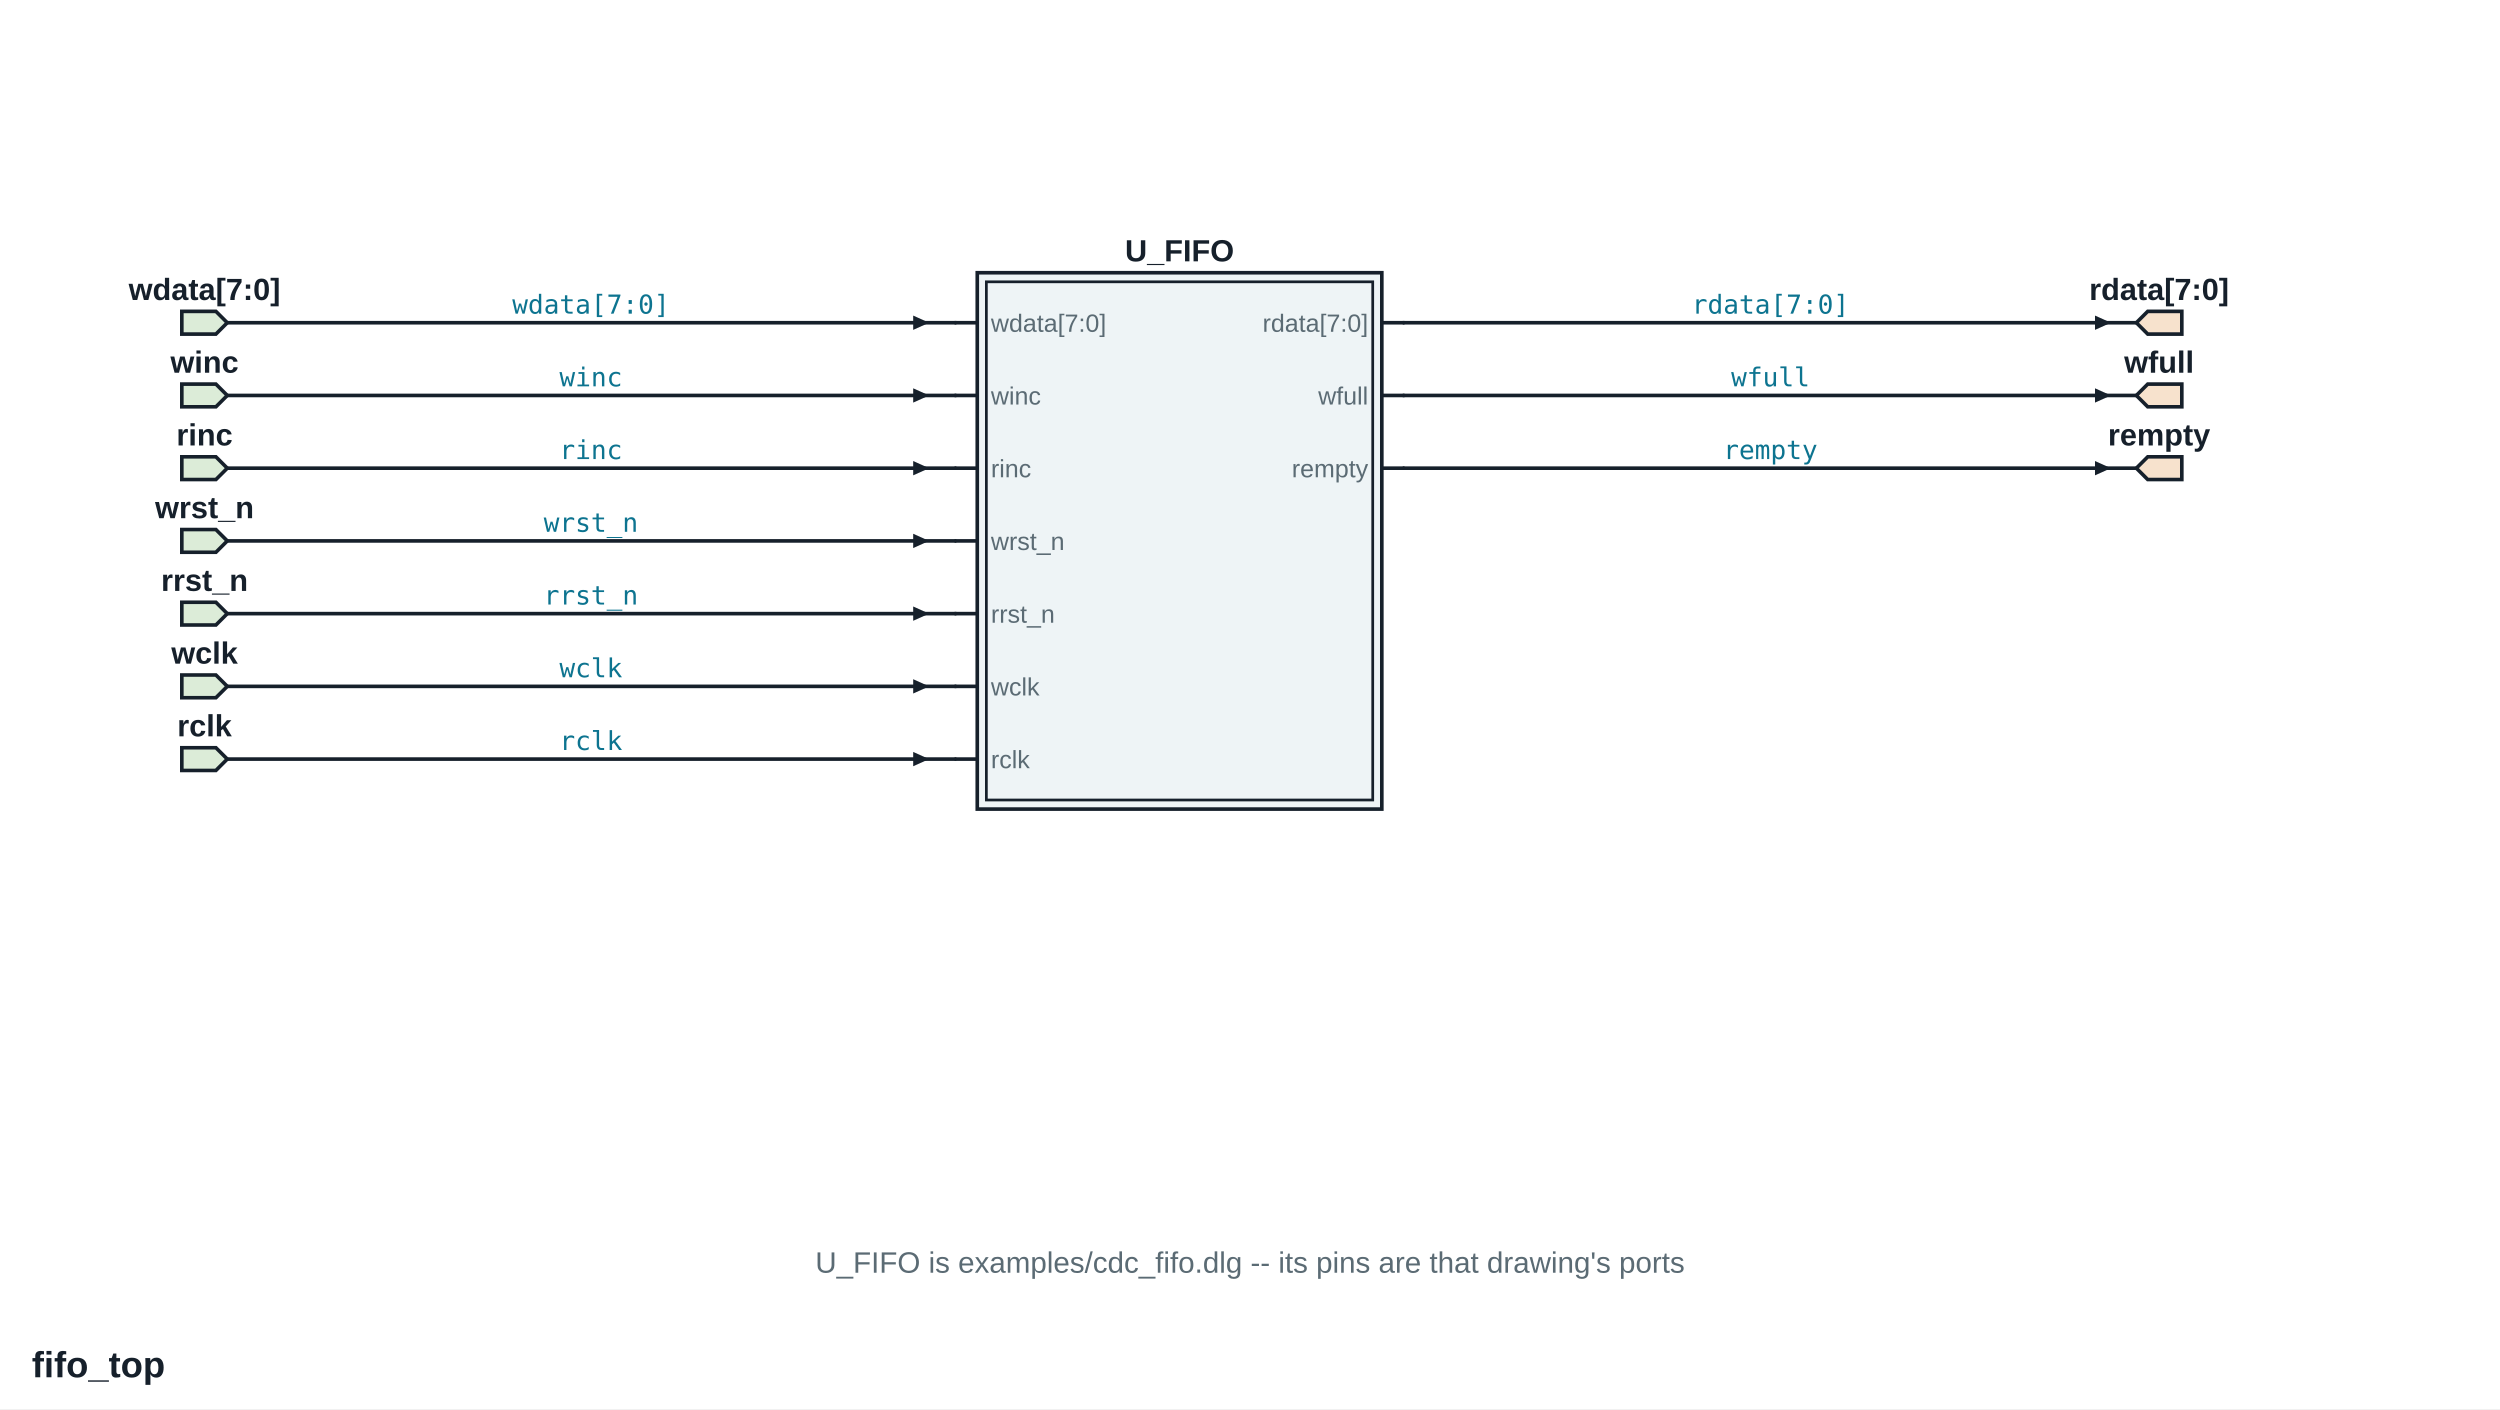
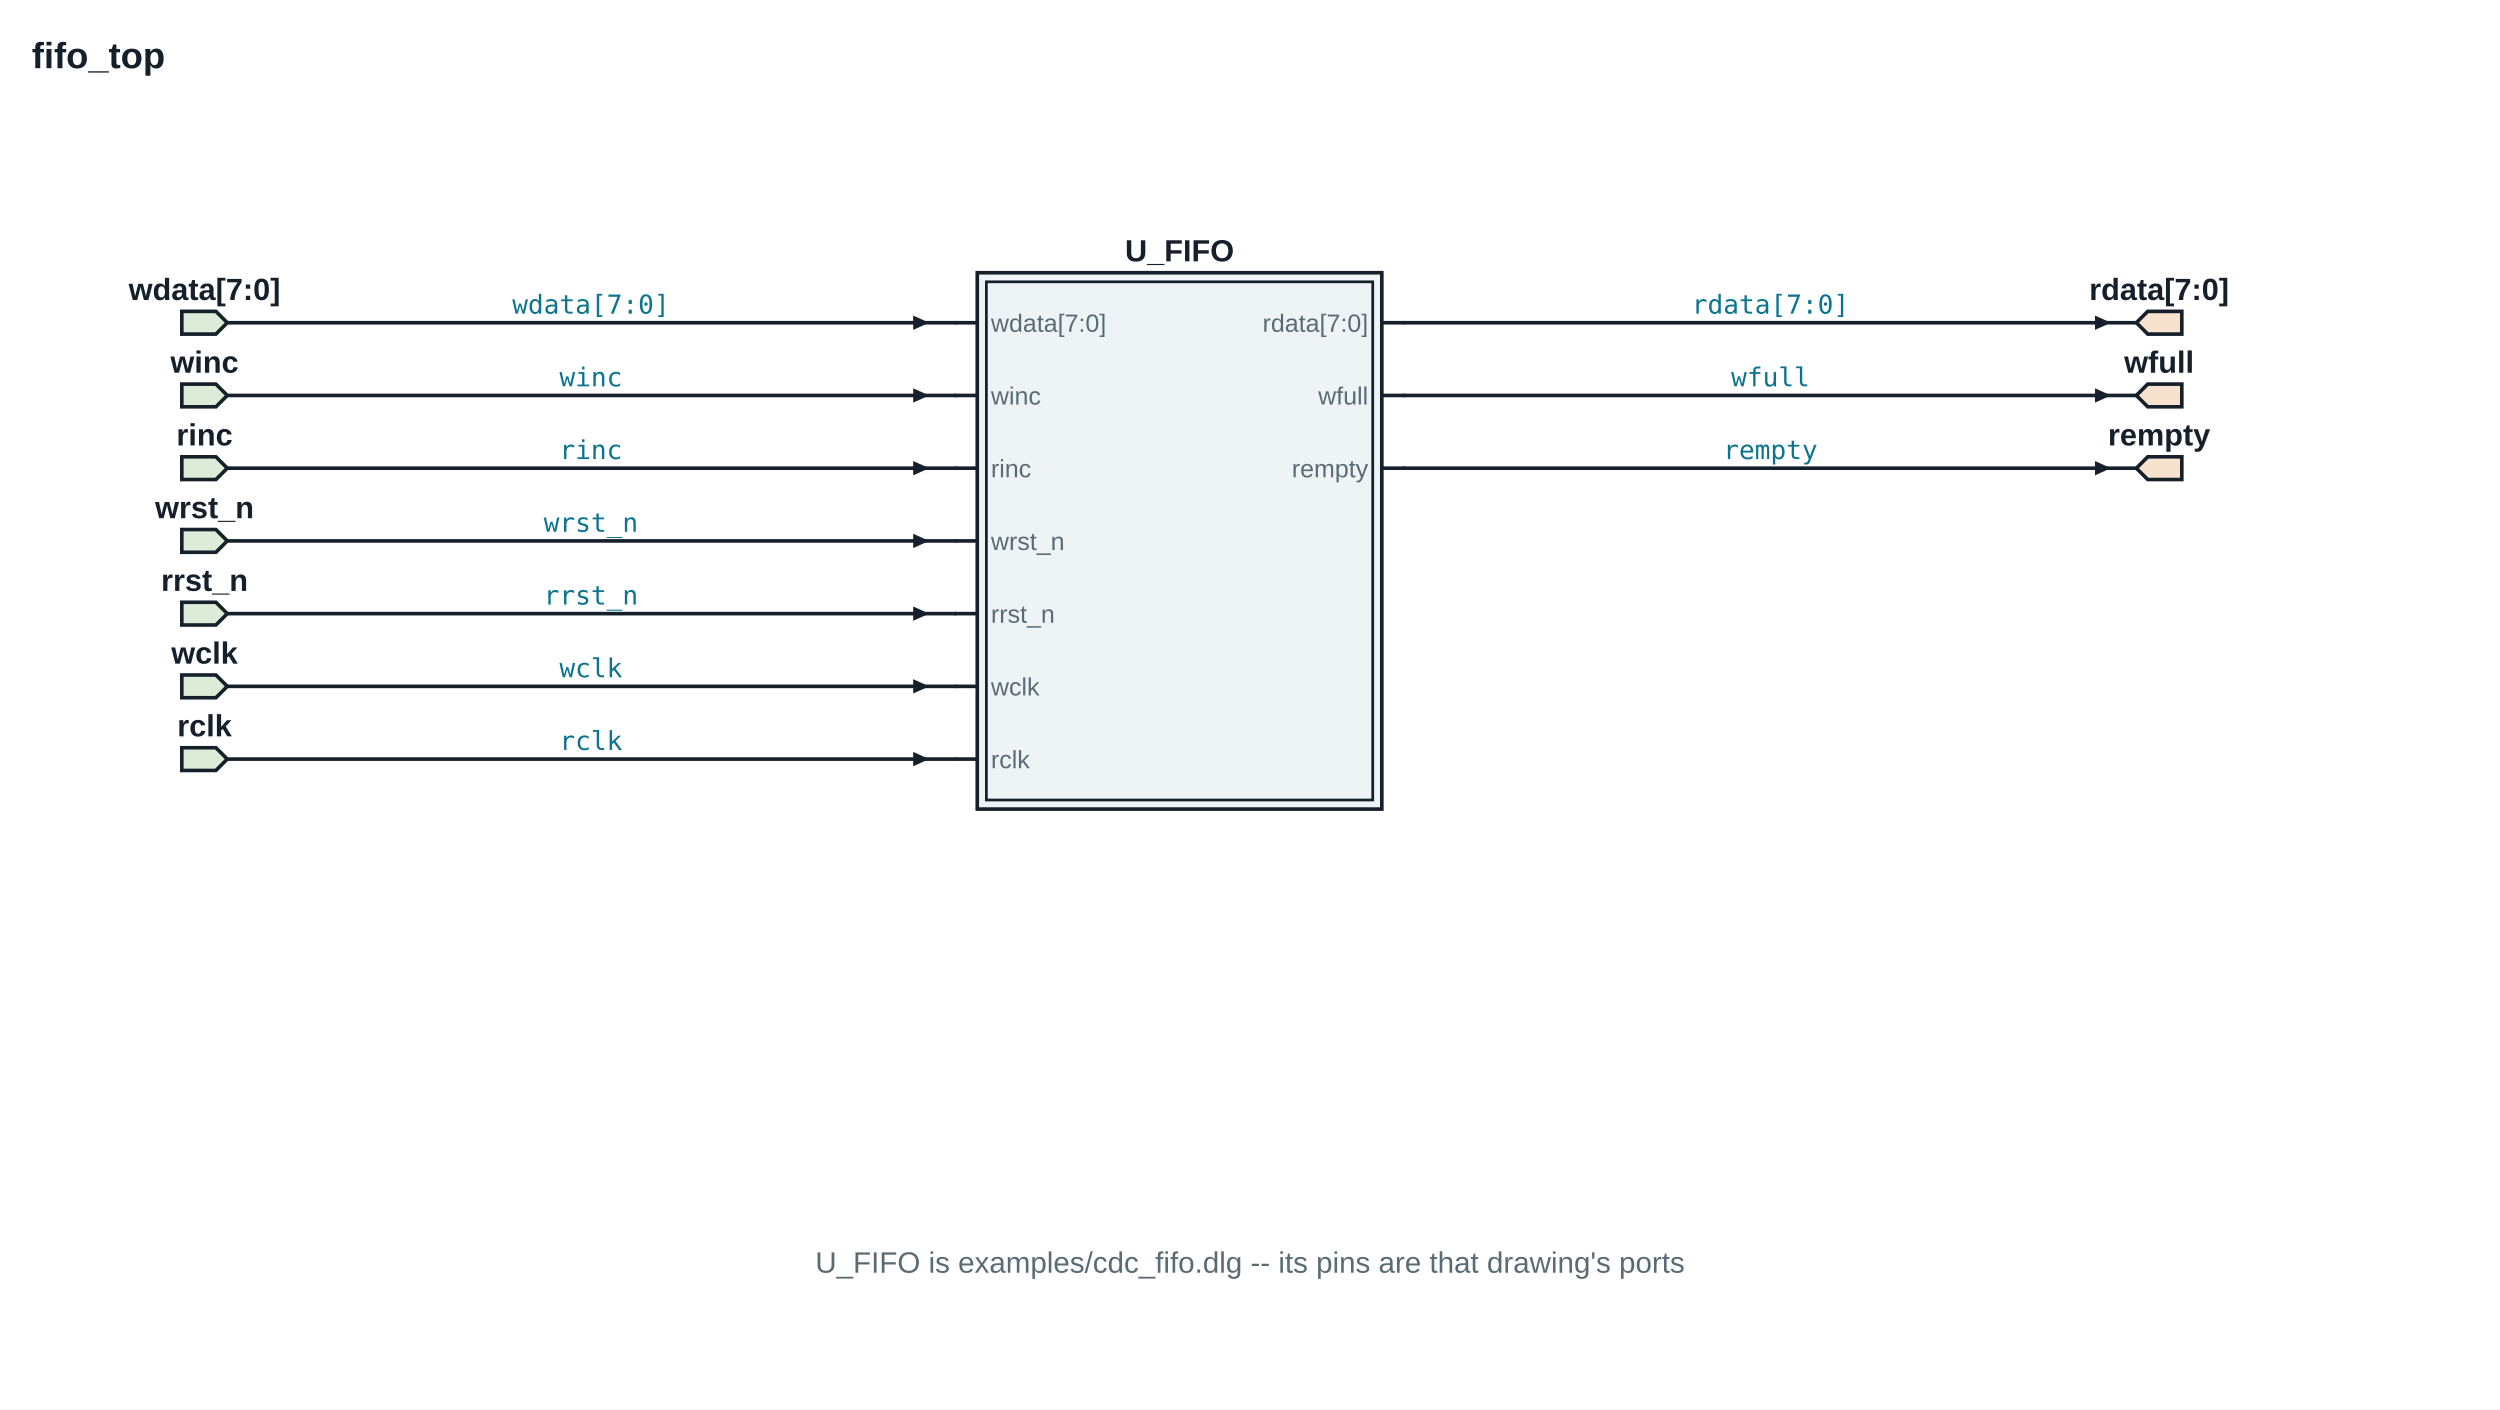
<svg xmlns="http://www.w3.org/2000/svg" width="1100" height="620" viewBox="0 0 1100 620" font-family="'IBM Plex Sans','IBM Plex Sans Text',Arial,Helvetica,sans-serif">
  <rect x="0" y="0" width="1100" height="620" fill="#ffffff" />
  <g class="dl-shapes">
    <text x="550" y="560" text-anchor="middle" font-family="'IBM Plex Sans','IBM Plex Sans Text',Arial,Helvetica,sans-serif" font-size="13" fill="#5b6b74">U_FIFO is examples/cdc_fifo.dlg -- its pins are that drawing's ports</text>
  </g>
  <g class="dl-nets">
    <path class="dl-net" data-id="n1" d="M100 142 L420 142" fill="none" stroke="#16202b" stroke-width="1.6" stroke-linejoin="miter" stroke-linecap="square" />
    <path class="dl-net" data-id="n2" d="M100 174 L420 174" fill="none" stroke="#16202b" stroke-width="1.6" stroke-linejoin="miter" stroke-linecap="square" />
    <path class="dl-net" data-id="n3" d="M100 206 L420 206" fill="none" stroke="#16202b" stroke-width="1.6" stroke-linejoin="miter" stroke-linecap="square" />
    <path class="dl-net" data-id="n4" d="M100 238 L420 238" fill="none" stroke="#16202b" stroke-width="1.6" stroke-linejoin="miter" stroke-linecap="square" />
    <path class="dl-net" data-id="n5" d="M100 270 L420 270" fill="none" stroke="#16202b" stroke-width="1.6" stroke-linejoin="miter" stroke-linecap="square" />
    <path class="dl-net" data-id="n6" d="M100 302 L420 302" fill="none" stroke="#16202b" stroke-width="1.6" stroke-linejoin="miter" stroke-linecap="square" />
    <path class="dl-net" data-id="n7" d="M100 334 L420 334" fill="none" stroke="#16202b" stroke-width="1.6" stroke-linejoin="miter" stroke-linecap="square" />
    <path class="dl-net" data-id="n8" d="M618 142 L940 142" fill="none" stroke="#16202b" stroke-width="1.6" stroke-linejoin="miter" stroke-linecap="square" />
    <path class="dl-net" data-id="n9" d="M618 174 L940 174" fill="none" stroke="#16202b" stroke-width="1.6" stroke-linejoin="miter" stroke-linecap="square" />
    <path class="dl-net" data-id="n10" d="M618 206 L940 206" fill="none" stroke="#16202b" stroke-width="1.6" stroke-linejoin="miter" stroke-linecap="square" />
    <text x="260" y="138" text-anchor="middle" font-family="'IBM Plex Mono','DejaVu Sans Mono','Courier New',monospace" font-size="11.5" fill="#0d7490">wdata[7:0]</text>
    <text x="260" y="170" text-anchor="middle" font-family="'IBM Plex Mono','DejaVu Sans Mono','Courier New',monospace" font-size="11.5" fill="#0d7490">winc</text>
    <text x="260" y="202" text-anchor="middle" font-family="'IBM Plex Mono','DejaVu Sans Mono','Courier New',monospace" font-size="11.5" fill="#0d7490">rinc</text>
    <text x="260" y="234" text-anchor="middle" font-family="'IBM Plex Mono','DejaVu Sans Mono','Courier New',monospace" font-size="11.5" fill="#0d7490">wrst_n</text>
    <text x="260" y="266" text-anchor="middle" font-family="'IBM Plex Mono','DejaVu Sans Mono','Courier New',monospace" font-size="11.5" fill="#0d7490">rrst_n</text>
    <text x="260" y="298" text-anchor="middle" font-family="'IBM Plex Mono','DejaVu Sans Mono','Courier New',monospace" font-size="11.5" fill="#0d7490">wclk</text>
    <text x="260" y="330" text-anchor="middle" font-family="'IBM Plex Mono','DejaVu Sans Mono','Courier New',monospace" font-size="11.5" fill="#0d7490">rclk</text>
    <text x="779" y="138" text-anchor="middle" font-family="'IBM Plex Mono','DejaVu Sans Mono','Courier New',monospace" font-size="11.5" fill="#0d7490">rdata[7:0]</text>
    <text x="779" y="170" text-anchor="middle" font-family="'IBM Plex Mono','DejaVu Sans Mono','Courier New',monospace" font-size="11.5" fill="#0d7490">wfull</text>
    <text x="779" y="202" text-anchor="middle" font-family="'IBM Plex Mono','DejaVu Sans Mono','Courier New',monospace" font-size="11.5" fill="#0d7490">rempty</text>
    <polygon points="408.8,142 401.8,145.15 401.8,138.85" fill="#16202b" />
    <polygon points="408.8,174 401.8,177.15 401.8,170.85" fill="#16202b" />
    <polygon points="408.8,206 401.8,209.15 401.8,202.85" fill="#16202b" />
    <polygon points="408.8,238 401.8,241.15 401.8,234.85" fill="#16202b" />
    <polygon points="408.8,270 401.8,273.15 401.8,266.85" fill="#16202b" />
    <polygon points="408.8,302 401.8,305.15 401.8,298.85" fill="#16202b" />
    <polygon points="408.8,334 401.8,337.15 401.8,330.85" fill="#16202b" />
    <polygon points="928.8,142 921.8,145.15 921.8,138.85" fill="#16202b" />
    <polygon points="928.8,174 921.8,177.15 921.8,170.85" fill="#16202b" />
    <polygon points="928.8,206 921.8,209.15 921.8,202.85" fill="#16202b" />
  </g>
  <g class="dl-cells">
    <g class="dl-cell" data-id="u_fifo" data-type="sheet" transform="matrix(1,0,0,1,420,120)">
      <rect x="10" y="0" width="178" height="236" fill="#eef4f6" stroke="#16202b" stroke-width="1.6" />
      <rect x="14" y="4" width="170" height="228" fill="none" stroke="#16202b" stroke-width="1.2" />
      <line x1="0" y1="22" x2="10" y2="22" stroke="#16202b" stroke-width="1.6" />
      <line x1="0" y1="54" x2="10" y2="54" stroke="#16202b" stroke-width="1.6" />
      <line x1="0" y1="86" x2="10" y2="86" stroke="#16202b" stroke-width="1.6" />
      <line x1="0" y1="118" x2="10" y2="118" stroke="#16202b" stroke-width="1.6" />
      <line x1="0" y1="150" x2="10" y2="150" stroke="#16202b" stroke-width="1.6" />
      <line x1="0" y1="182" x2="10" y2="182" stroke="#16202b" stroke-width="1.6" />
      <line x1="0" y1="214" x2="10" y2="214" stroke="#16202b" stroke-width="1.6" />
      <line x1="198" y1="22" x2="188" y2="22" stroke="#16202b" stroke-width="1.6" />
      <line x1="198" y1="54" x2="188" y2="54" stroke="#16202b" stroke-width="1.6" />
      <line x1="198" y1="86" x2="188" y2="86" stroke="#16202b" stroke-width="1.6" />
    </g>
    <text x="436" y="146" text-anchor="start" font-family="'IBM Plex Sans','IBM Plex Sans Text',Arial,Helvetica,sans-serif" font-size="11" fill="#5b6b74">wdata[7:0]</text>
    <text x="436" y="178" text-anchor="start" font-family="'IBM Plex Sans','IBM Plex Sans Text',Arial,Helvetica,sans-serif" font-size="11" fill="#5b6b74">winc</text>
    <text x="436" y="210" text-anchor="start" font-family="'IBM Plex Sans','IBM Plex Sans Text',Arial,Helvetica,sans-serif" font-size="11" fill="#5b6b74">rinc</text>
    <text x="436" y="242" text-anchor="start" font-family="'IBM Plex Sans','IBM Plex Sans Text',Arial,Helvetica,sans-serif" font-size="11" fill="#5b6b74">wrst_n</text>
    <text x="436" y="274" text-anchor="start" font-family="'IBM Plex Sans','IBM Plex Sans Text',Arial,Helvetica,sans-serif" font-size="11" fill="#5b6b74">rrst_n</text>
    <text x="436" y="306" text-anchor="start" font-family="'IBM Plex Sans','IBM Plex Sans Text',Arial,Helvetica,sans-serif" font-size="11" fill="#5b6b74">wclk</text>
    <text x="436" y="338" text-anchor="start" font-family="'IBM Plex Sans','IBM Plex Sans Text',Arial,Helvetica,sans-serif" font-size="11" fill="#5b6b74">rclk</text>
    <text x="602" y="146" text-anchor="end" font-family="'IBM Plex Sans','IBM Plex Sans Text',Arial,Helvetica,sans-serif" font-size="11" fill="#5b6b74">rdata[7:0]</text>
    <text x="602" y="178" text-anchor="end" font-family="'IBM Plex Sans','IBM Plex Sans Text',Arial,Helvetica,sans-serif" font-size="11" fill="#5b6b74">wfull</text>
    <text x="602" y="210" text-anchor="end" font-family="'IBM Plex Sans','IBM Plex Sans Text',Arial,Helvetica,sans-serif" font-size="11" fill="#5b6b74">rempty</text>
    <text x="519" y="115" text-anchor="middle" font-family="'IBM Plex Sans','IBM Plex Sans Text',Arial,Helvetica,sans-serif" font-size="13.5" font-weight="600" fill="#16202b">U_FIFO</text>
    <g class="dl-cell" data-id="p1" data-type="port_in" transform="matrix(1,0,0,1,80,137)">
      <path d="M0 0 H15 L20 5 L15 10 H0 Z" fill="#dcecd8" stroke="#16202b" stroke-width="1.6" />
    </g>
    <text x="90" y="132" text-anchor="middle" font-family="'IBM Plex Sans','IBM Plex Sans Text',Arial,Helvetica,sans-serif" font-size="13.5" font-weight="600" fill="#16202b">wdata[7:0]</text>
    <g class="dl-cell" data-id="p2" data-type="port_in" transform="matrix(1,0,0,1,80,169)">
      <path d="M0 0 H15 L20 5 L15 10 H0 Z" fill="#dcecd8" stroke="#16202b" stroke-width="1.6" />
    </g>
    <text x="90" y="164" text-anchor="middle" font-family="'IBM Plex Sans','IBM Plex Sans Text',Arial,Helvetica,sans-serif" font-size="13.5" font-weight="600" fill="#16202b">winc</text>
    <g class="dl-cell" data-id="p3" data-type="port_in" transform="matrix(1,0,0,1,80,201)">
      <path d="M0 0 H15 L20 5 L15 10 H0 Z" fill="#dcecd8" stroke="#16202b" stroke-width="1.6" />
    </g>
    <text x="90" y="196" text-anchor="middle" font-family="'IBM Plex Sans','IBM Plex Sans Text',Arial,Helvetica,sans-serif" font-size="13.5" font-weight="600" fill="#16202b">rinc</text>
    <g class="dl-cell" data-id="p4" data-type="port_in" transform="matrix(1,0,0,1,80,233)">
      <path d="M0 0 H15 L20 5 L15 10 H0 Z" fill="#dcecd8" stroke="#16202b" stroke-width="1.6" />
    </g>
    <text x="90" y="228" text-anchor="middle" font-family="'IBM Plex Sans','IBM Plex Sans Text',Arial,Helvetica,sans-serif" font-size="13.5" font-weight="600" fill="#16202b">wrst_n</text>
    <g class="dl-cell" data-id="p5" data-type="port_in" transform="matrix(1,0,0,1,80,265)">
      <path d="M0 0 H15 L20 5 L15 10 H0 Z" fill="#dcecd8" stroke="#16202b" stroke-width="1.6" />
    </g>
    <text x="90" y="260" text-anchor="middle" font-family="'IBM Plex Sans','IBM Plex Sans Text',Arial,Helvetica,sans-serif" font-size="13.5" font-weight="600" fill="#16202b">rrst_n</text>
    <g class="dl-cell" data-id="p6" data-type="port_in" transform="matrix(1,0,0,1,80,297)">
      <path d="M0 0 H15 L20 5 L15 10 H0 Z" fill="#dcecd8" stroke="#16202b" stroke-width="1.6" />
    </g>
    <text x="90" y="292" text-anchor="middle" font-family="'IBM Plex Sans','IBM Plex Sans Text',Arial,Helvetica,sans-serif" font-size="13.5" font-weight="600" fill="#16202b">wclk</text>
    <g class="dl-cell" data-id="p7" data-type="port_in" transform="matrix(1,0,0,1,80,329)">
      <path d="M0 0 H15 L20 5 L15 10 H0 Z" fill="#dcecd8" stroke="#16202b" stroke-width="1.6" />
    </g>
    <text x="90" y="324" text-anchor="middle" font-family="'IBM Plex Sans','IBM Plex Sans Text',Arial,Helvetica,sans-serif" font-size="13.5" font-weight="600" fill="#16202b">rclk</text>
    <g class="dl-cell" data-id="p8" data-type="port_out" transform="matrix(1,0,0,1,940,137)">
      <path d="M20 0 H5 L0 5 L5 10 H20 Z" fill="#f7e2cd" stroke="#16202b" stroke-width="1.6" />
    </g>
    <text x="950" y="132" text-anchor="middle" font-family="'IBM Plex Sans','IBM Plex Sans Text',Arial,Helvetica,sans-serif" font-size="13.5" font-weight="600" fill="#16202b">rdata[7:0]</text>
    <g class="dl-cell" data-id="p9" data-type="port_out" transform="matrix(1,0,0,1,940,169)">
      <path d="M20 0 H5 L0 5 L5 10 H20 Z" fill="#f7e2cd" stroke="#16202b" stroke-width="1.6" />
    </g>
    <text x="950" y="164" text-anchor="middle" font-family="'IBM Plex Sans','IBM Plex Sans Text',Arial,Helvetica,sans-serif" font-size="13.5" font-weight="600" fill="#16202b">wfull</text>
    <g class="dl-cell" data-id="p10" data-type="port_out" transform="matrix(1,0,0,1,940,201)">
      <path d="M20 0 H5 L0 5 L5 10 H20 Z" fill="#f7e2cd" stroke="#16202b" stroke-width="1.6" />
    </g>
    <text x="950" y="196" text-anchor="middle" font-family="'IBM Plex Sans','IBM Plex Sans Text',Arial,Helvetica,sans-serif" font-size="13.5" font-weight="600" fill="#16202b">rempty</text>
  </g>
  <g class="dl-junctions">
</g>
-   <text x="14" y="606" font-family="'IBM Plex Sans','IBM Plex Sans Text',Arial,Helvetica,sans-serif" font-size="16" font-weight="600" fill="#16202b">fifo_top</text>
+   <text x="14" y="30" font-family="'IBM Plex Sans','IBM Plex Sans Text',Arial,Helvetica,sans-serif" font-size="16" font-weight="600" fill="#16202b">fifo_top</text>
</svg>
